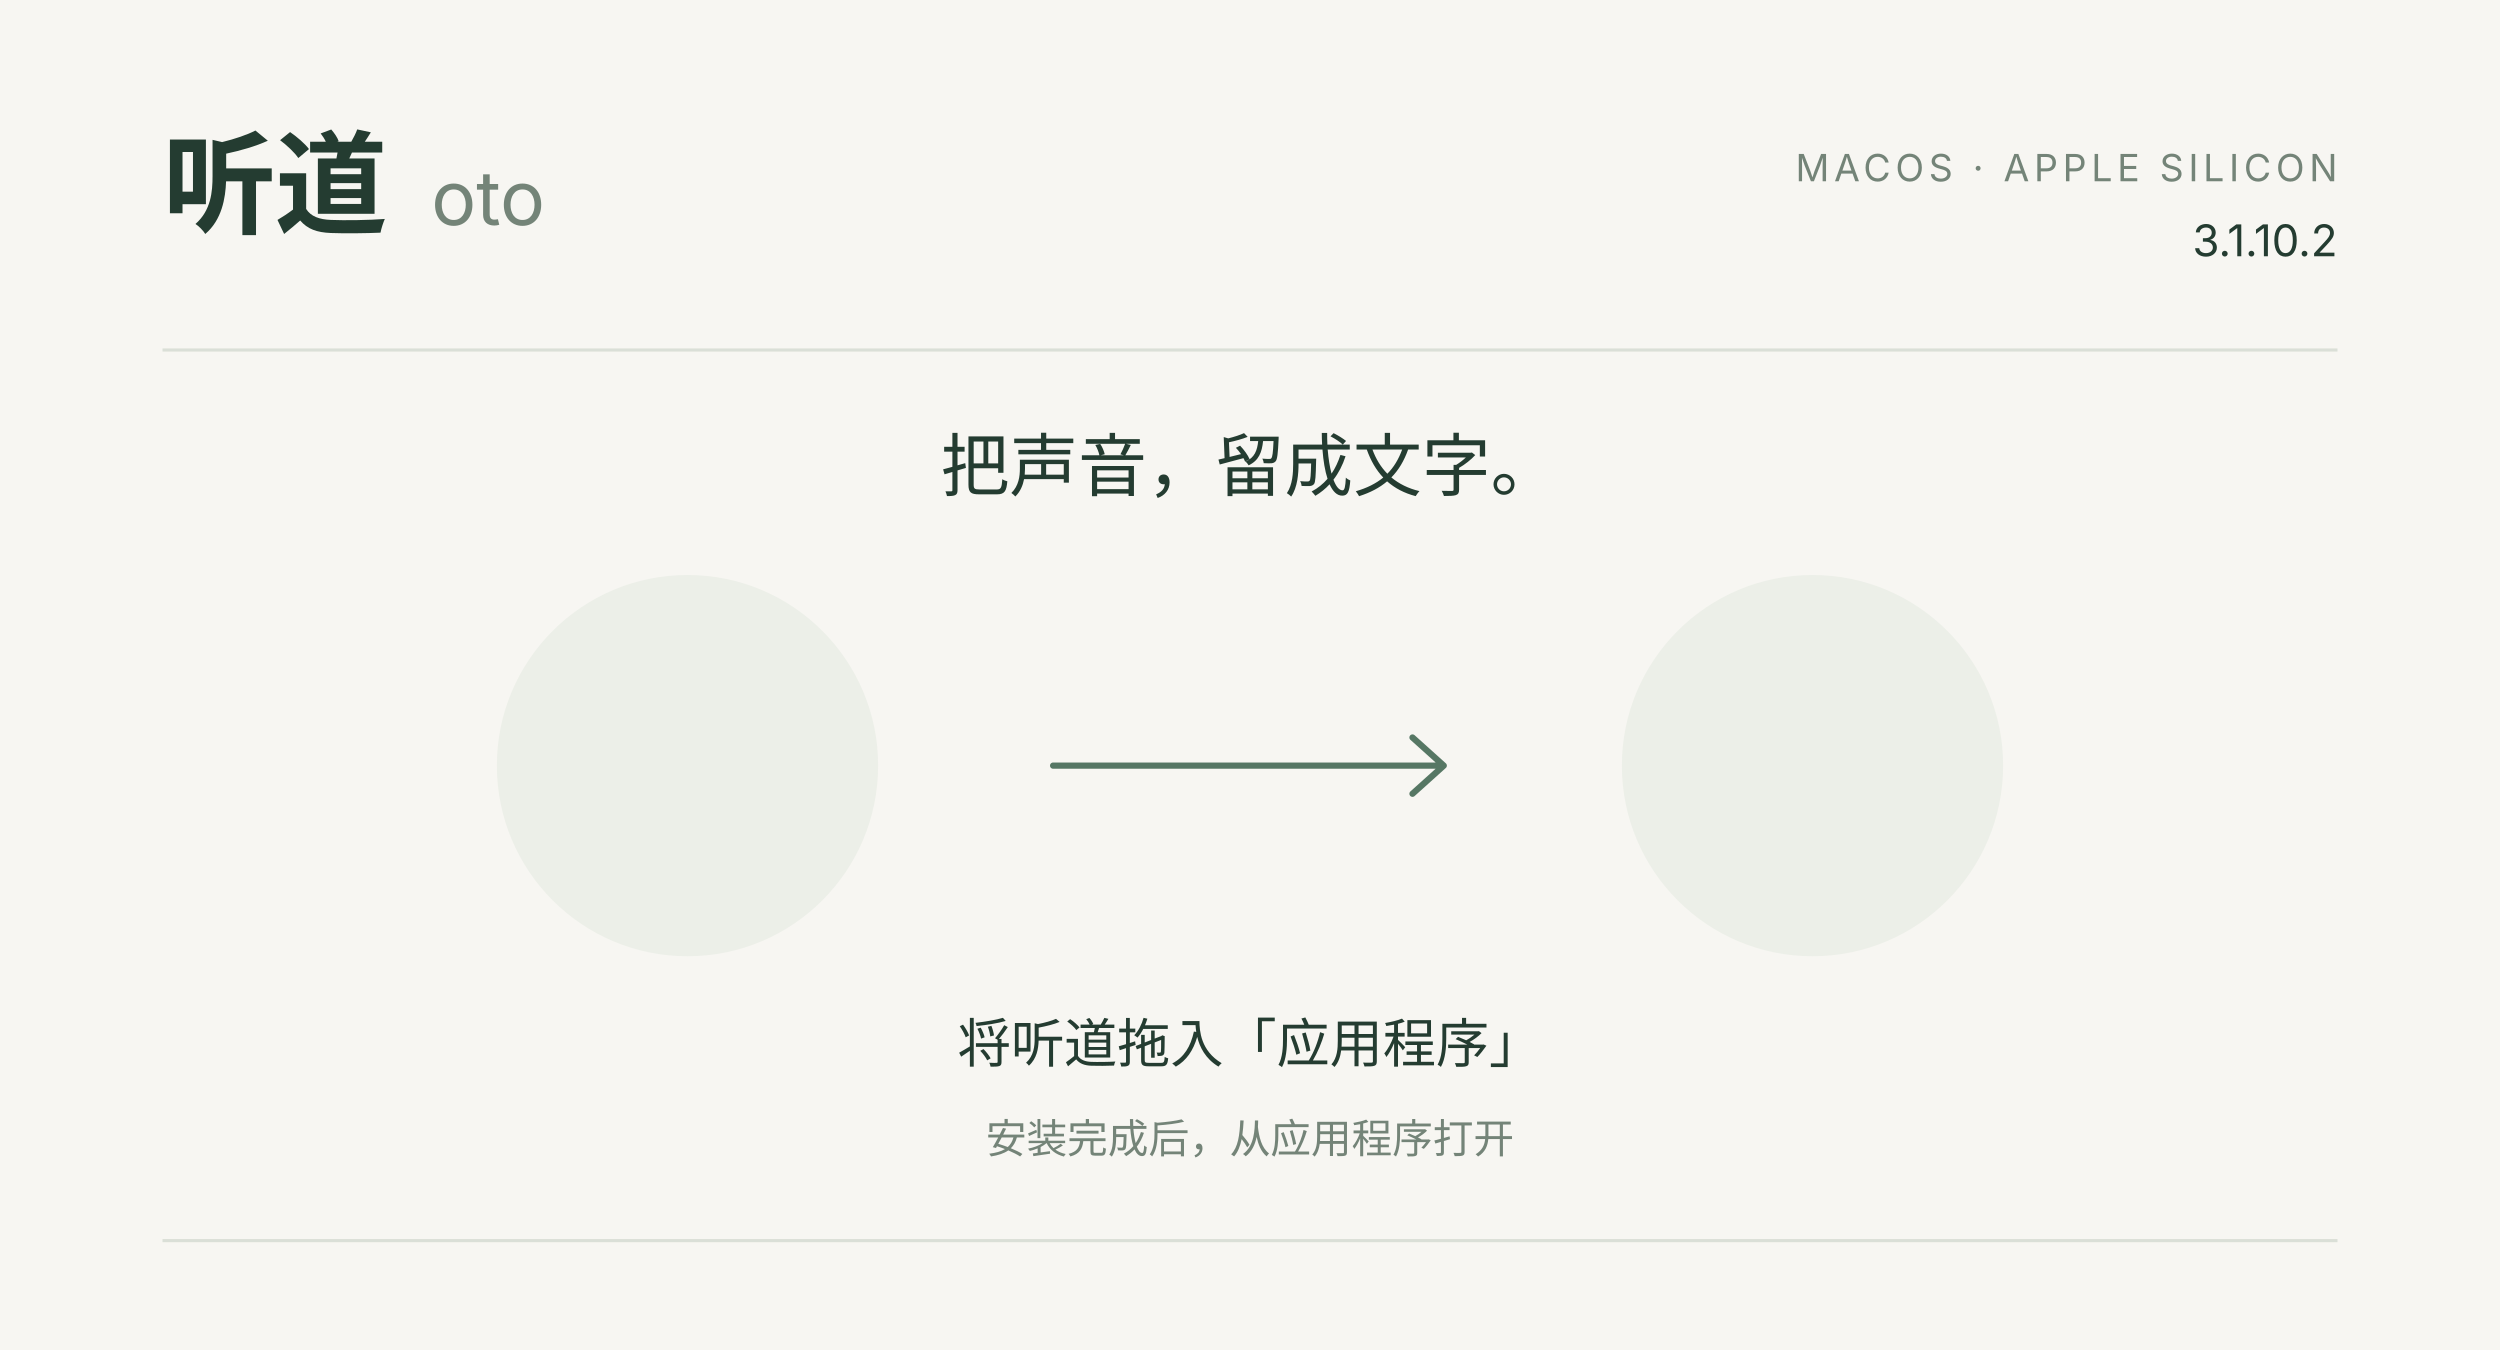
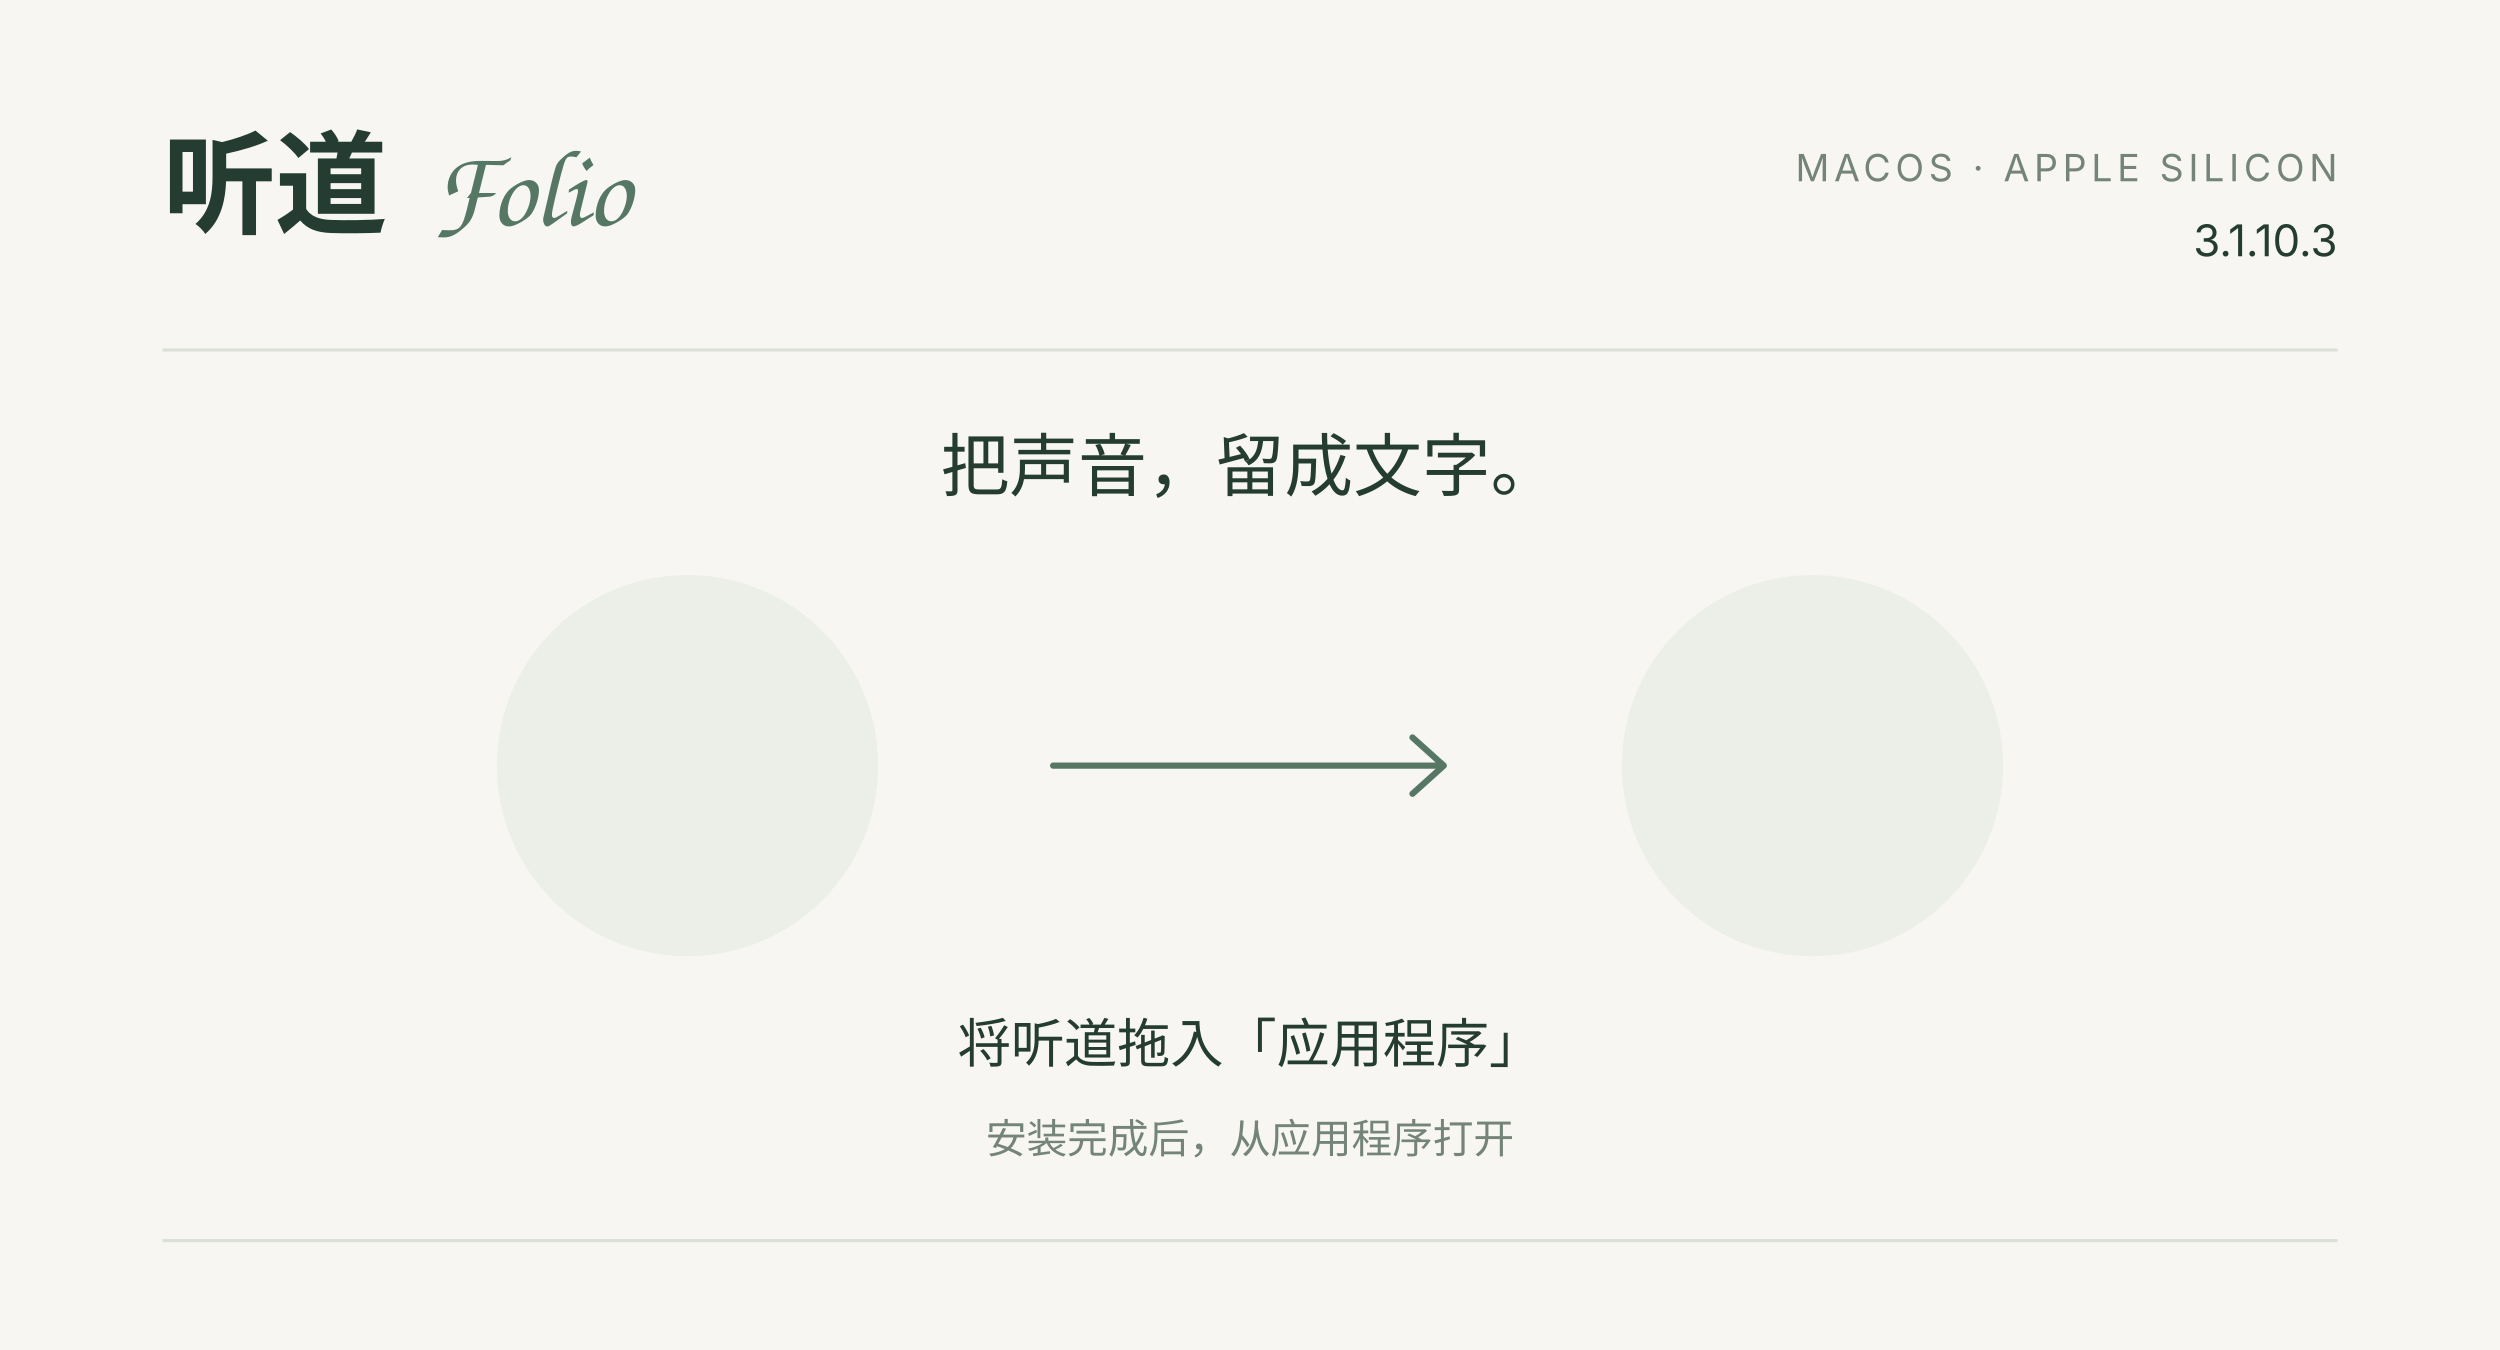
<svg xmlns="http://www.w3.org/2000/svg" width="800" height="432" viewBox="0 0 800 432" role="img" aria-labelledby="title desc">
  <rect width="800" height="432" fill="#F7F6F2" />
  <path d="M52 112H748" stroke="#DADFD7" />
  <g font-family="-apple-system, PingFang SC, sans-serif">
-     <text x="52" y="72" font-size="36" font-weight="600" fill="#243C31">听道<tspan dx="14" font-size="24" font-weight="400" fill="#748478">oto</tspan>
+     <text x="52" y="72" font-size="36" font-weight="600" fill="#243C31">听道<tspan dx="14" font-family="Pinyon Script, cursive" font-size="35" font-weight="400" fill="#567764">Folio</tspan>
    </text>
    <text x="748" y="58" font-size="12" letter-spacing="1.5" text-anchor="end" fill="#748478">MACOS · APPLE SILICON</text>
-     <text x="748" y="82" font-size="14" text-anchor="end" fill="#243C31">3.1.10.2</text>
+     <text x="748" y="82" font-size="14" text-anchor="end" fill="#243C31">3.1.10.3</text>
    <text x="400" y="157" text-anchor="middle" font-size="22" font-weight="500" fill="#243C31">把声音，留成文字。</text>
    <circle cx="220" cy="245" r="61" fill="#ECEFE8" />
    <circle cx="580" cy="245" r="61" fill="#ECEFE8" />
    <path d="M337 245H462m-10-9 10 9-10 9" fill="none" stroke="#567764" stroke-width="2" stroke-linecap="round" stroke-linejoin="round" />
    <text x="400" y="340" text-anchor="middle" font-size="17" fill="#243C31">将听道拖入「应用程序」</text>
    <text x="400" y="369" text-anchor="middle" font-size="13" fill="#748478">安装完成后，从应用程序打开</text>
    <path d="M52 397H748" stroke="#DADFD7" />
  </g>
</svg>
